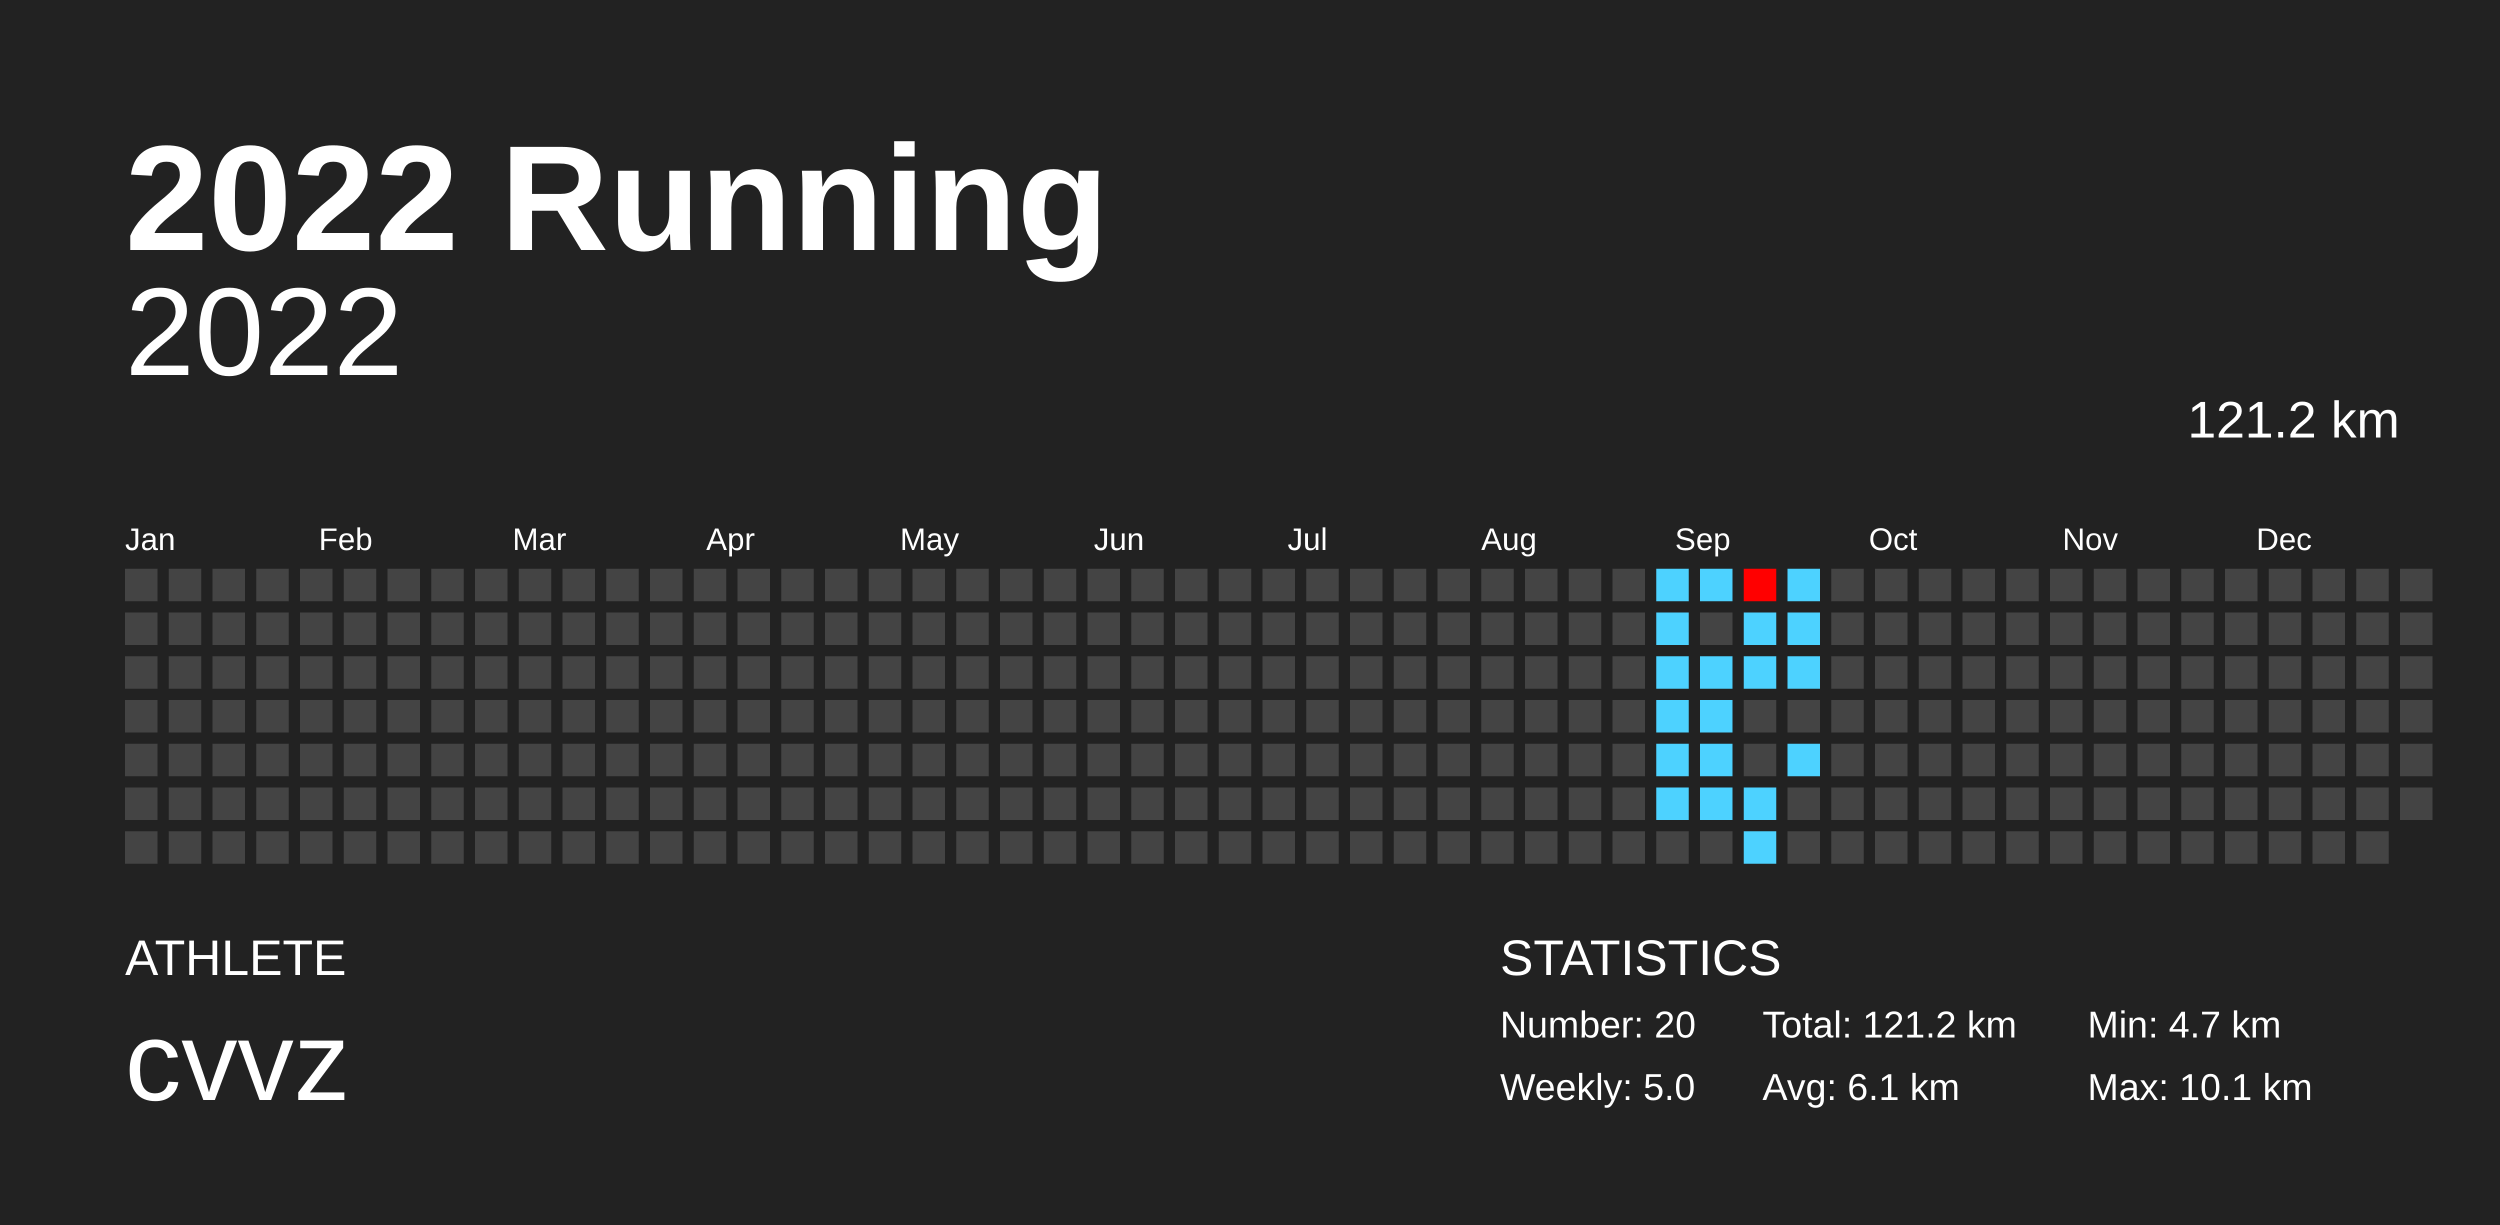
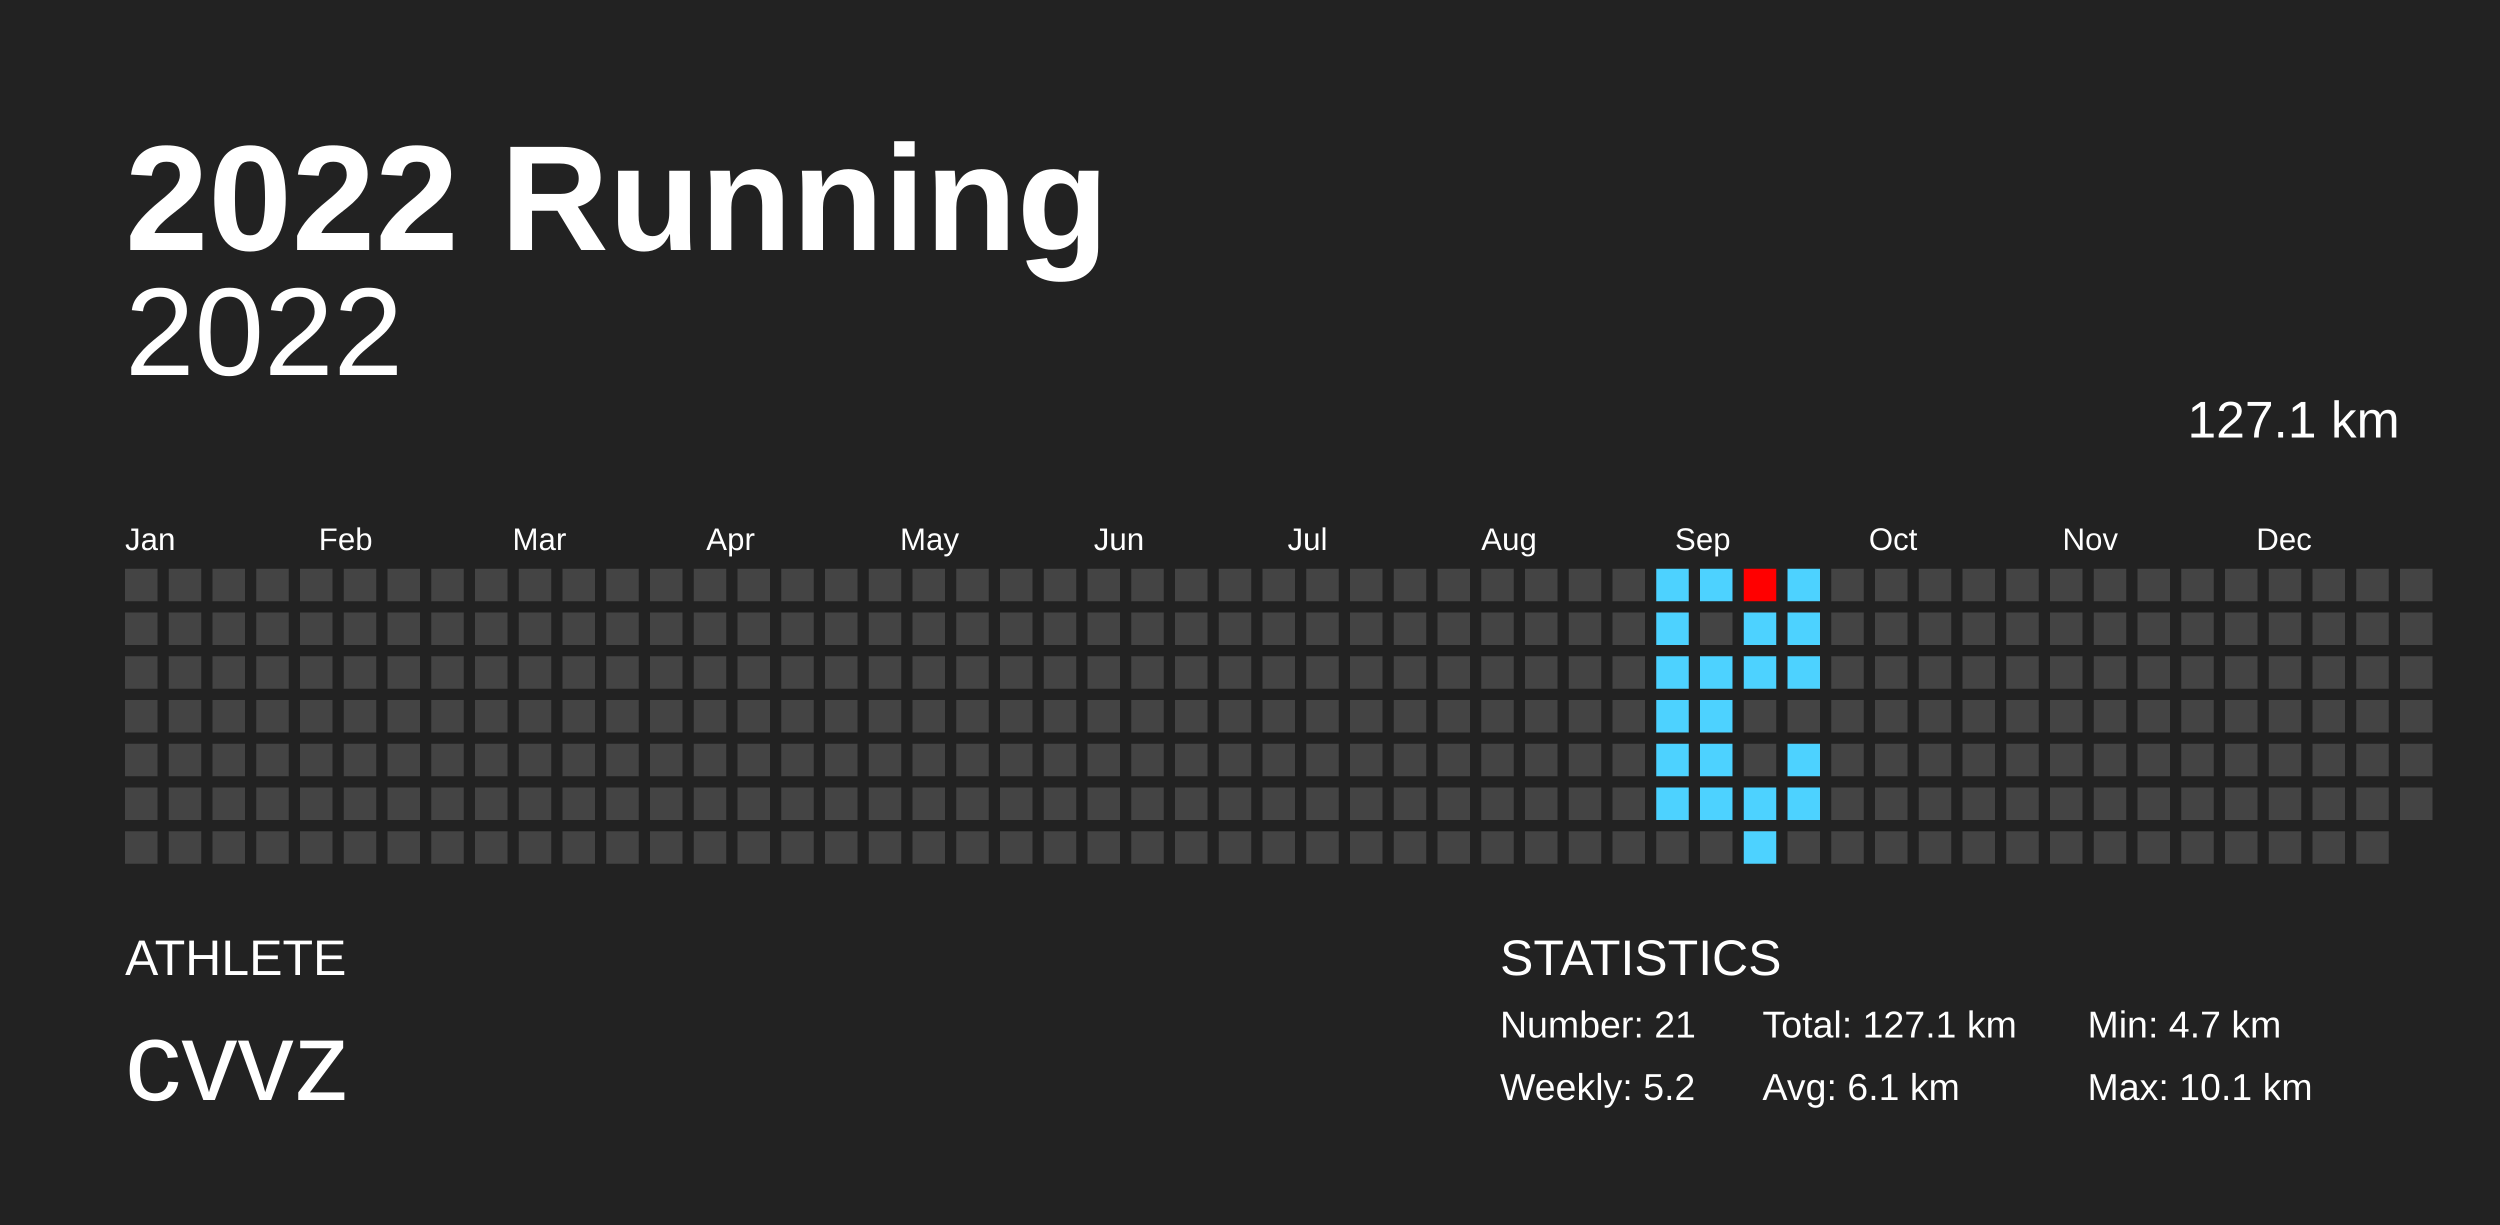
<svg xmlns="http://www.w3.org/2000/svg" baseProfile="full" height="98mm" version="1.1" viewBox="0,0,200,98" width="200mm">
  <defs />
  <rect fill="#222222" height="98" width="200" x="0" y="0" />
  <text fill="#FFFFFF" style="font-size:12px; font-family:Arial; font-weight:bold;" x="10" y="20">2022 Running</text>
  <text fill="#FFFFFF" style="font-size:4px; font-family:Arial" x="10" y="78">ATHLETE</text>
  <text fill="#FFFFFF" style="font-size:9px; font-family:Arial" x="10" y="88">cvvz</text>
  <text fill="#FFFFFF" style="font-size:4px; font-family:Arial" x="120" y="78">STATISTICS</text>
-   <text fill="#FFFFFF" style="font-size:3px; font-family:Arial" x="120" y="83">Number: 20</text>
-   <text fill="#FFFFFF" style="font-size:3px; font-family:Arial" x="120" y="88">Weekly: 5.0</text>
-   <text fill="#FFFFFF" style="font-size:3px; font-family:Arial" x="141" y="83">Total: 121.2 km</text>
+   <text fill="#FFFFFF" style="font-size:3px; font-family:Arial" x="120" y="83">Number: 21</text>
+   <text fill="#FFFFFF" style="font-size:3px; font-family:Arial" x="120" y="88">Weekly: 5.2</text>
+   <text fill="#FFFFFF" style="font-size:3px; font-family:Arial" x="141" y="83">Total: 127.1 km</text>
  <text fill="#FFFFFF" style="font-size:3px; font-family:Arial" x="141" y="88">Avg: 6.1 km</text>
  <text fill="#FFFFFF" style="font-size:3px; font-family:Arial" x="167" y="83">Min: 4.7 km</text>
  <text fill="#FFFFFF" style="font-size:3px; font-family:Arial" x="167" y="88">Max: 10.1 km</text>
  <text alignment-baseline="hanging" fill="#FFFFFF" style="font-size:10.0px; font-family:Arial;" x="10" y="30">2022</text>
-   <text alignment-baseline="hanging" fill="#FFFFFF" style="font-size:4.125px; font-family:Arial;" x="175" y="35">121.2 km</text>
+   <text alignment-baseline="hanging" fill="#FFFFFF" style="font-size:4.125px; font-family:Arial;" x="175" y="35">127.1 km</text>
  <text fill="#FFFFFF" style="font-size:2.5px; font-family:Arial" x="10.0" y="44">Jan</text>
  <text fill="#FFFFFF" style="font-size:2.5px; font-family:Arial" x="25.5" y="44">Feb</text>
  <text fill="#FFFFFF" style="font-size:2.5px; font-family:Arial" x="41.0" y="44">Mar</text>
  <text fill="#FFFFFF" style="font-size:2.5px; font-family:Arial" x="56.5" y="44">Apr</text>
  <text fill="#FFFFFF" style="font-size:2.5px; font-family:Arial" x="72.0" y="44">May</text>
  <text fill="#FFFFFF" style="font-size:2.5px; font-family:Arial" x="87.5" y="44">Jun</text>
  <text fill="#FFFFFF" style="font-size:2.5px; font-family:Arial" x="103.0" y="44">Jul</text>
  <text fill="#FFFFFF" style="font-size:2.5px; font-family:Arial" x="118.5" y="44">Aug</text>
  <text fill="#FFFFFF" style="font-size:2.5px; font-family:Arial" x="134.0" y="44">Sep</text>
  <text fill="#FFFFFF" style="font-size:2.5px; font-family:Arial" x="149.5" y="44">Oct</text>
  <text fill="#FFFFFF" style="font-size:2.5px; font-family:Arial" x="165.0" y="44">Nov</text>
  <text fill="#FFFFFF" style="font-size:2.5px; font-family:Arial" x="180.5" y="44">Dec</text>
  <rect fill="#444444" height="2.6" width="2.6" x="10.0" y="45.5" />
  <rect fill="#444444" height="2.6" width="2.6" x="10.0" y="49.0" />
  <rect fill="#444444" height="2.6" width="2.6" x="10.0" y="52.5" />
  <rect fill="#444444" height="2.6" width="2.6" x="10.0" y="56.0" />
  <rect fill="#444444" height="2.6" width="2.6" x="10.0" y="59.5" />
  <rect fill="#444444" height="2.6" width="2.6" x="10.0" y="63.0" />
  <rect fill="#444444" height="2.6" width="2.6" x="10.0" y="66.5" />
  <rect fill="#444444" height="2.6" width="2.6" x="13.5" y="45.5" />
  <rect fill="#444444" height="2.6" width="2.6" x="13.5" y="49.0" />
  <rect fill="#444444" height="2.6" width="2.6" x="13.5" y="52.5" />
  <rect fill="#444444" height="2.6" width="2.6" x="13.5" y="56.0" />
  <rect fill="#444444" height="2.6" width="2.6" x="13.5" y="59.5" />
  <rect fill="#444444" height="2.6" width="2.6" x="13.5" y="63.0" />
  <rect fill="#444444" height="2.6" width="2.6" x="13.5" y="66.5" />
  <rect fill="#444444" height="2.6" width="2.6" x="17.0" y="45.5" />
  <rect fill="#444444" height="2.6" width="2.6" x="17.0" y="49.0" />
  <rect fill="#444444" height="2.6" width="2.6" x="17.0" y="52.5" />
  <rect fill="#444444" height="2.6" width="2.6" x="17.0" y="56.0" />
  <rect fill="#444444" height="2.6" width="2.6" x="17.0" y="59.5" />
  <rect fill="#444444" height="2.6" width="2.6" x="17.0" y="63.0" />
  <rect fill="#444444" height="2.6" width="2.6" x="17.0" y="66.5" />
  <rect fill="#444444" height="2.6" width="2.6" x="20.5" y="45.5" />
  <rect fill="#444444" height="2.6" width="2.6" x="20.5" y="49.0" />
  <rect fill="#444444" height="2.6" width="2.6" x="20.5" y="52.5" />
  <rect fill="#444444" height="2.6" width="2.6" x="20.5" y="56.0" />
  <rect fill="#444444" height="2.6" width="2.6" x="20.5" y="59.5" />
  <rect fill="#444444" height="2.6" width="2.6" x="20.5" y="63.0" />
  <rect fill="#444444" height="2.6" width="2.6" x="20.5" y="66.5" />
  <rect fill="#444444" height="2.6" width="2.6" x="24.0" y="45.5" />
  <rect fill="#444444" height="2.6" width="2.6" x="24.0" y="49.0" />
  <rect fill="#444444" height="2.6" width="2.6" x="24.0" y="52.5" />
  <rect fill="#444444" height="2.6" width="2.6" x="24.0" y="56.0" />
  <rect fill="#444444" height="2.6" width="2.6" x="24.0" y="59.5" />
  <rect fill="#444444" height="2.6" width="2.6" x="24.0" y="63.0" />
  <rect fill="#444444" height="2.6" width="2.6" x="24.0" y="66.5" />
  <rect fill="#444444" height="2.6" width="2.6" x="27.5" y="45.5" />
  <rect fill="#444444" height="2.6" width="2.6" x="27.5" y="49.0" />
  <rect fill="#444444" height="2.6" width="2.6" x="27.5" y="52.5" />
  <rect fill="#444444" height="2.6" width="2.6" x="27.5" y="56.0" />
  <rect fill="#444444" height="2.6" width="2.6" x="27.5" y="59.5" />
  <rect fill="#444444" height="2.6" width="2.6" x="27.5" y="63.0" />
  <rect fill="#444444" height="2.6" width="2.6" x="27.5" y="66.5" />
  <rect fill="#444444" height="2.6" width="2.6" x="31.0" y="45.5" />
  <rect fill="#444444" height="2.6" width="2.6" x="31.0" y="49.0" />
  <rect fill="#444444" height="2.6" width="2.6" x="31.0" y="52.5" />
  <rect fill="#444444" height="2.6" width="2.6" x="31.0" y="56.0" />
  <rect fill="#444444" height="2.6" width="2.6" x="31.0" y="59.5" />
  <rect fill="#444444" height="2.6" width="2.6" x="31.0" y="63.0" />
  <rect fill="#444444" height="2.6" width="2.6" x="31.0" y="66.5" />
  <rect fill="#444444" height="2.6" width="2.6" x="34.5" y="45.5" />
  <rect fill="#444444" height="2.6" width="2.6" x="34.5" y="49.0" />
  <rect fill="#444444" height="2.6" width="2.6" x="34.5" y="52.5" />
  <rect fill="#444444" height="2.6" width="2.6" x="34.5" y="56.0" />
  <rect fill="#444444" height="2.6" width="2.6" x="34.5" y="59.5" />
  <rect fill="#444444" height="2.6" width="2.6" x="34.5" y="63.0" />
  <rect fill="#444444" height="2.6" width="2.6" x="34.5" y="66.5" />
  <rect fill="#444444" height="2.6" width="2.6" x="38.0" y="45.5" />
  <rect fill="#444444" height="2.6" width="2.6" x="38.0" y="49.0" />
  <rect fill="#444444" height="2.6" width="2.6" x="38.0" y="52.5" />
  <rect fill="#444444" height="2.6" width="2.6" x="38.0" y="56.0" />
  <rect fill="#444444" height="2.6" width="2.6" x="38.0" y="59.5" />
  <rect fill="#444444" height="2.6" width="2.6" x="38.0" y="63.0" />
  <rect fill="#444444" height="2.6" width="2.6" x="38.0" y="66.5" />
  <rect fill="#444444" height="2.6" width="2.6" x="41.5" y="45.5" />
  <rect fill="#444444" height="2.6" width="2.6" x="41.5" y="49.0" />
  <rect fill="#444444" height="2.6" width="2.6" x="41.5" y="52.5" />
  <rect fill="#444444" height="2.6" width="2.6" x="41.5" y="56.0" />
  <rect fill="#444444" height="2.6" width="2.6" x="41.5" y="59.5" />
  <rect fill="#444444" height="2.6" width="2.6" x="41.5" y="63.0" />
  <rect fill="#444444" height="2.6" width="2.6" x="41.5" y="66.5" />
  <rect fill="#444444" height="2.6" width="2.6" x="45.0" y="45.5" />
  <rect fill="#444444" height="2.6" width="2.6" x="45.0" y="49.0" />
  <rect fill="#444444" height="2.6" width="2.6" x="45.0" y="52.5" />
  <rect fill="#444444" height="2.6" width="2.6" x="45.0" y="56.0" />
  <rect fill="#444444" height="2.6" width="2.6" x="45.0" y="59.5" />
  <rect fill="#444444" height="2.6" width="2.6" x="45.0" y="63.0" />
  <rect fill="#444444" height="2.6" width="2.6" x="45.0" y="66.5" />
  <rect fill="#444444" height="2.6" width="2.6" x="48.5" y="45.5" />
  <rect fill="#444444" height="2.6" width="2.6" x="48.5" y="49.0" />
  <rect fill="#444444" height="2.6" width="2.6" x="48.5" y="52.5" />
  <rect fill="#444444" height="2.6" width="2.6" x="48.5" y="56.0" />
  <rect fill="#444444" height="2.6" width="2.6" x="48.5" y="59.5" />
  <rect fill="#444444" height="2.6" width="2.6" x="48.5" y="63.0" />
  <rect fill="#444444" height="2.6" width="2.6" x="48.5" y="66.5" />
  <rect fill="#444444" height="2.6" width="2.6" x="52.0" y="45.5" />
  <rect fill="#444444" height="2.6" width="2.6" x="52.0" y="49.0" />
  <rect fill="#444444" height="2.6" width="2.6" x="52.0" y="52.5" />
  <rect fill="#444444" height="2.6" width="2.6" x="52.0" y="56.0" />
  <rect fill="#444444" height="2.6" width="2.6" x="52.0" y="59.5" />
  <rect fill="#444444" height="2.6" width="2.6" x="52.0" y="63.0" />
  <rect fill="#444444" height="2.6" width="2.6" x="52.0" y="66.5" />
  <rect fill="#444444" height="2.6" width="2.6" x="55.5" y="45.5" />
  <rect fill="#444444" height="2.6" width="2.6" x="55.5" y="49.0" />
  <rect fill="#444444" height="2.6" width="2.6" x="55.5" y="52.5" />
  <rect fill="#444444" height="2.6" width="2.6" x="55.5" y="56.0" />
  <rect fill="#444444" height="2.6" width="2.6" x="55.5" y="59.5" />
  <rect fill="#444444" height="2.6" width="2.6" x="55.5" y="63.0" />
  <rect fill="#444444" height="2.6" width="2.6" x="55.5" y="66.5" />
  <rect fill="#444444" height="2.6" width="2.6" x="59.0" y="45.5" />
  <rect fill="#444444" height="2.6" width="2.6" x="59.0" y="49.0" />
  <rect fill="#444444" height="2.6" width="2.6" x="59.0" y="52.5" />
  <rect fill="#444444" height="2.6" width="2.6" x="59.0" y="56.0" />
  <rect fill="#444444" height="2.6" width="2.6" x="59.0" y="59.5" />
  <rect fill="#444444" height="2.6" width="2.6" x="59.0" y="63.0" />
  <rect fill="#444444" height="2.6" width="2.6" x="59.0" y="66.5" />
  <rect fill="#444444" height="2.6" width="2.6" x="62.5" y="45.5" />
  <rect fill="#444444" height="2.6" width="2.6" x="62.5" y="49.0" />
  <rect fill="#444444" height="2.6" width="2.6" x="62.5" y="52.5" />
  <rect fill="#444444" height="2.6" width="2.6" x="62.5" y="56.0" />
  <rect fill="#444444" height="2.6" width="2.6" x="62.5" y="59.5" />
  <rect fill="#444444" height="2.6" width="2.6" x="62.5" y="63.0" />
  <rect fill="#444444" height="2.6" width="2.6" x="62.5" y="66.5" />
  <rect fill="#444444" height="2.6" width="2.6" x="66.0" y="45.5" />
  <rect fill="#444444" height="2.6" width="2.6" x="66.0" y="49.0" />
  <rect fill="#444444" height="2.6" width="2.6" x="66.0" y="52.5" />
  <rect fill="#444444" height="2.6" width="2.6" x="66.0" y="56.0" />
  <rect fill="#444444" height="2.6" width="2.6" x="66.0" y="59.5" />
  <rect fill="#444444" height="2.6" width="2.6" x="66.0" y="63.0" />
  <rect fill="#444444" height="2.6" width="2.6" x="66.0" y="66.5" />
  <rect fill="#444444" height="2.6" width="2.6" x="69.5" y="45.5" />
  <rect fill="#444444" height="2.6" width="2.6" x="69.5" y="49.0" />
  <rect fill="#444444" height="2.6" width="2.6" x="69.5" y="52.5" />
  <rect fill="#444444" height="2.6" width="2.6" x="69.5" y="56.0" />
  <rect fill="#444444" height="2.6" width="2.6" x="69.5" y="59.5" />
  <rect fill="#444444" height="2.6" width="2.6" x="69.5" y="63.0" />
  <rect fill="#444444" height="2.6" width="2.6" x="69.5" y="66.5" />
  <rect fill="#444444" height="2.6" width="2.6" x="73.0" y="45.5" />
  <rect fill="#444444" height="2.6" width="2.6" x="73.0" y="49.0" />
  <rect fill="#444444" height="2.6" width="2.6" x="73.0" y="52.5" />
  <rect fill="#444444" height="2.6" width="2.6" x="73.0" y="56.0" />
  <rect fill="#444444" height="2.6" width="2.6" x="73.0" y="59.5" />
  <rect fill="#444444" height="2.6" width="2.6" x="73.0" y="63.0" />
  <rect fill="#444444" height="2.6" width="2.6" x="73.0" y="66.5" />
  <rect fill="#444444" height="2.6" width="2.6" x="76.5" y="45.5" />
  <rect fill="#444444" height="2.6" width="2.6" x="76.5" y="49.0" />
  <rect fill="#444444" height="2.6" width="2.6" x="76.5" y="52.5" />
  <rect fill="#444444" height="2.6" width="2.6" x="76.5" y="56.0" />
  <rect fill="#444444" height="2.6" width="2.6" x="76.5" y="59.5" />
  <rect fill="#444444" height="2.6" width="2.6" x="76.5" y="63.0" />
  <rect fill="#444444" height="2.6" width="2.6" x="76.5" y="66.5" />
  <rect fill="#444444" height="2.6" width="2.6" x="80.0" y="45.5" />
  <rect fill="#444444" height="2.6" width="2.6" x="80.0" y="49.0" />
  <rect fill="#444444" height="2.6" width="2.6" x="80.0" y="52.5" />
  <rect fill="#444444" height="2.6" width="2.6" x="80.0" y="56.0" />
  <rect fill="#444444" height="2.6" width="2.6" x="80.0" y="59.5" />
  <rect fill="#444444" height="2.6" width="2.6" x="80.0" y="63.0" />
  <rect fill="#444444" height="2.6" width="2.6" x="80.0" y="66.5" />
  <rect fill="#444444" height="2.6" width="2.6" x="83.5" y="45.5" />
  <rect fill="#444444" height="2.6" width="2.6" x="83.5" y="49.0" />
  <rect fill="#444444" height="2.6" width="2.6" x="83.5" y="52.5" />
  <rect fill="#444444" height="2.6" width="2.6" x="83.5" y="56.0" />
  <rect fill="#444444" height="2.6" width="2.6" x="83.5" y="59.5" />
  <rect fill="#444444" height="2.6" width="2.6" x="83.5" y="63.0" />
  <rect fill="#444444" height="2.6" width="2.6" x="83.5" y="66.5" />
  <rect fill="#444444" height="2.6" width="2.6" x="87.0" y="45.5" />
  <rect fill="#444444" height="2.6" width="2.6" x="87.0" y="49.0" />
  <rect fill="#444444" height="2.6" width="2.6" x="87.0" y="52.5" />
  <rect fill="#444444" height="2.6" width="2.6" x="87.0" y="56.0" />
  <rect fill="#444444" height="2.6" width="2.6" x="87.0" y="59.5" />
  <rect fill="#444444" height="2.6" width="2.6" x="87.0" y="63.0" />
  <rect fill="#444444" height="2.6" width="2.6" x="87.0" y="66.5" />
  <rect fill="#444444" height="2.6" width="2.6" x="90.5" y="45.5" />
  <rect fill="#444444" height="2.6" width="2.6" x="90.5" y="49.0" />
  <rect fill="#444444" height="2.6" width="2.6" x="90.5" y="52.5" />
  <rect fill="#444444" height="2.6" width="2.6" x="90.5" y="56.0" />
  <rect fill="#444444" height="2.6" width="2.6" x="90.5" y="59.5" />
  <rect fill="#444444" height="2.6" width="2.6" x="90.5" y="63.0" />
  <rect fill="#444444" height="2.6" width="2.6" x="90.5" y="66.5" />
  <rect fill="#444444" height="2.6" width="2.6" x="94.0" y="45.5" />
  <rect fill="#444444" height="2.6" width="2.6" x="94.0" y="49.0" />
  <rect fill="#444444" height="2.6" width="2.6" x="94.0" y="52.5" />
  <rect fill="#444444" height="2.6" width="2.6" x="94.0" y="56.0" />
  <rect fill="#444444" height="2.6" width="2.6" x="94.0" y="59.5" />
  <rect fill="#444444" height="2.6" width="2.6" x="94.0" y="63.0" />
  <rect fill="#444444" height="2.6" width="2.6" x="94.0" y="66.5" />
  <rect fill="#444444" height="2.6" width="2.6" x="97.5" y="45.5" />
  <rect fill="#444444" height="2.6" width="2.6" x="97.5" y="49.0" />
  <rect fill="#444444" height="2.6" width="2.6" x="97.5" y="52.5" />
  <rect fill="#444444" height="2.6" width="2.6" x="97.5" y="56.0" />
  <rect fill="#444444" height="2.6" width="2.6" x="97.5" y="59.5" />
  <rect fill="#444444" height="2.6" width="2.6" x="97.5" y="63.0" />
  <rect fill="#444444" height="2.6" width="2.6" x="97.5" y="66.5" />
  <rect fill="#444444" height="2.6" width="2.6" x="101.0" y="45.5" />
  <rect fill="#444444" height="2.6" width="2.6" x="101.0" y="49.0" />
  <rect fill="#444444" height="2.6" width="2.6" x="101.0" y="52.5" />
  <rect fill="#444444" height="2.6" width="2.6" x="101.0" y="56.0" />
  <rect fill="#444444" height="2.6" width="2.6" x="101.0" y="59.5" />
  <rect fill="#444444" height="2.6" width="2.6" x="101.0" y="63.0" />
  <rect fill="#444444" height="2.6" width="2.6" x="101.0" y="66.5" />
  <rect fill="#444444" height="2.6" width="2.6" x="104.5" y="45.5" />
  <rect fill="#444444" height="2.6" width="2.6" x="104.5" y="49.0" />
  <rect fill="#444444" height="2.6" width="2.6" x="104.5" y="52.5" />
  <rect fill="#444444" height="2.6" width="2.6" x="104.5" y="56.0" />
  <rect fill="#444444" height="2.6" width="2.6" x="104.5" y="59.5" />
  <rect fill="#444444" height="2.6" width="2.6" x="104.5" y="63.0" />
  <rect fill="#444444" height="2.6" width="2.6" x="104.5" y="66.5" />
  <rect fill="#444444" height="2.6" width="2.6" x="108.0" y="45.5" />
  <rect fill="#444444" height="2.6" width="2.6" x="108.0" y="49.0" />
  <rect fill="#444444" height="2.6" width="2.6" x="108.0" y="52.5" />
  <rect fill="#444444" height="2.6" width="2.6" x="108.0" y="56.0" />
  <rect fill="#444444" height="2.6" width="2.6" x="108.0" y="59.5" />
  <rect fill="#444444" height="2.6" width="2.6" x="108.0" y="63.0" />
  <rect fill="#444444" height="2.6" width="2.6" x="108.0" y="66.5" />
  <rect fill="#444444" height="2.6" width="2.6" x="111.5" y="45.5" />
  <rect fill="#444444" height="2.6" width="2.6" x="111.5" y="49.0" />
  <rect fill="#444444" height="2.6" width="2.6" x="111.5" y="52.5" />
  <rect fill="#444444" height="2.6" width="2.6" x="111.5" y="56.0" />
  <rect fill="#444444" height="2.6" width="2.6" x="111.5" y="59.5" />
  <rect fill="#444444" height="2.6" width="2.6" x="111.5" y="63.0" />
  <rect fill="#444444" height="2.6" width="2.6" x="111.5" y="66.5" />
  <rect fill="#444444" height="2.6" width="2.6" x="115.0" y="45.5" />
  <rect fill="#444444" height="2.6" width="2.6" x="115.0" y="49.0" />
  <rect fill="#444444" height="2.6" width="2.6" x="115.0" y="52.5" />
  <rect fill="#444444" height="2.6" width="2.6" x="115.0" y="56.0" />
  <rect fill="#444444" height="2.6" width="2.6" x="115.0" y="59.5" />
  <rect fill="#444444" height="2.6" width="2.6" x="115.0" y="63.0" />
  <rect fill="#444444" height="2.6" width="2.6" x="115.0" y="66.5" />
  <rect fill="#444444" height="2.6" width="2.6" x="118.5" y="45.5" />
  <rect fill="#444444" height="2.6" width="2.6" x="118.5" y="49.0" />
  <rect fill="#444444" height="2.6" width="2.6" x="118.5" y="52.5" />
  <rect fill="#444444" height="2.6" width="2.6" x="118.5" y="56.0" />
  <rect fill="#444444" height="2.6" width="2.6" x="118.5" y="59.5" />
  <rect fill="#444444" height="2.6" width="2.6" x="118.5" y="63.0" />
  <rect fill="#444444" height="2.6" width="2.6" x="118.5" y="66.5" />
  <rect fill="#444444" height="2.6" width="2.6" x="122.0" y="45.5" />
  <rect fill="#444444" height="2.6" width="2.6" x="122.0" y="49.0" />
  <rect fill="#444444" height="2.6" width="2.6" x="122.0" y="52.5" />
  <rect fill="#444444" height="2.6" width="2.6" x="122.0" y="56.0" />
  <rect fill="#444444" height="2.6" width="2.6" x="122.0" y="59.5" />
  <rect fill="#444444" height="2.6" width="2.6" x="122.0" y="63.0" />
  <rect fill="#444444" height="2.6" width="2.6" x="122.0" y="66.5" />
  <rect fill="#444444" height="2.6" width="2.6" x="125.5" y="45.5" />
  <rect fill="#444444" height="2.6" width="2.6" x="125.5" y="49.0" />
  <rect fill="#444444" height="2.6" width="2.6" x="125.5" y="52.5" />
  <rect fill="#444444" height="2.6" width="2.6" x="125.5" y="56.0" />
  <rect fill="#444444" height="2.6" width="2.6" x="125.5" y="59.5" />
  <rect fill="#444444" height="2.6" width="2.6" x="125.5" y="63.0" />
  <rect fill="#444444" height="2.6" width="2.6" x="125.5" y="66.5" />
  <rect fill="#444444" height="2.6" width="2.6" x="129.0" y="45.5" />
  <rect fill="#444444" height="2.6" width="2.6" x="129.0" y="49.0" />
  <rect fill="#444444" height="2.6" width="2.6" x="129.0" y="52.5" />
  <rect fill="#444444" height="2.6" width="2.6" x="129.0" y="56.0" />
  <rect fill="#444444" height="2.6" width="2.6" x="129.0" y="59.5" />
  <rect fill="#444444" height="2.6" width="2.6" x="129.0" y="63.0" />
  <rect fill="#444444" height="2.6" width="2.6" x="129.0" y="66.5" />
  <rect fill="#4dd2ff" height="2.6" width="2.6" x="132.5" y="45.5" />
  <rect fill="#4dd2ff" height="2.6" width="2.6" x="132.5" y="49.0" />
  <rect fill="#4dd2ff" height="2.6" width="2.6" x="132.5" y="52.5" />
  <rect fill="#4dd2ff" height="2.6" width="2.6" x="132.5" y="56.0" />
  <rect fill="#4dd2ff" height="2.6" width="2.6" x="132.5" y="59.5" />
  <rect fill="#4dd2ff" height="2.6" width="2.6" x="132.5" y="63.0" />
  <rect fill="#444444" height="2.6" width="2.6" x="132.5" y="66.5" />
  <rect fill="#4dd2ff" height="2.6" width="2.6" x="136.0" y="45.5" />
  <rect fill="#444444" height="2.6" width="2.6" x="136.0" y="49.0" />
  <rect fill="#4dd2ff" height="2.6" width="2.6" x="136.0" y="52.5" />
  <rect fill="#4dd2ff" height="2.6" width="2.6" x="136.0" y="56.0" />
  <rect fill="#4dd2ff" height="2.6" width="2.6" x="136.0" y="59.5" />
  <rect fill="#4dd2ff" height="2.6" width="2.6" x="136.0" y="63.0" />
  <rect fill="#444444" height="2.6" width="2.6" x="136.0" y="66.5" />
  <rect fill="#ff0000" height="2.6" width="2.6" x="139.5" y="45.5" />
  <rect fill="#4dd2ff" height="2.6" width="2.6" x="139.5" y="49.0" />
  <rect fill="#4dd2ff" height="2.6" width="2.6" x="139.5" y="52.5" />
  <rect fill="#444444" height="2.6" width="2.6" x="139.5" y="56.0" />
  <rect fill="#444444" height="2.6" width="2.6" x="139.5" y="59.5" />
  <rect fill="#4dd2ff" height="2.6" width="2.6" x="139.5" y="63.0" />
  <rect fill="#4dd2ff" height="2.6" width="2.6" x="139.5" y="66.5" />
  <rect fill="#4dd2ff" height="2.6" width="2.6" x="143.0" y="45.5" />
  <rect fill="#4dd2ff" height="2.6" width="2.6" x="143.0" y="49.0" />
  <rect fill="#4dd2ff" height="2.6" width="2.6" x="143.0" y="52.5" />
  <rect fill="#444444" height="2.6" width="2.6" x="143.0" y="56.0" />
  <rect fill="#4dd2ff" height="2.6" width="2.6" x="143.0" y="59.5" />
-   <rect fill="#444444" height="2.6" width="2.6" x="143.0" y="63.0" />
+   <rect fill="#4dd2ff" height="2.6" width="2.6" x="143.0" y="63.0" />
  <rect fill="#444444" height="2.6" width="2.6" x="143.0" y="66.5" />
  <rect fill="#444444" height="2.6" width="2.6" x="146.5" y="45.5" />
  <rect fill="#444444" height="2.6" width="2.6" x="146.5" y="49.0" />
  <rect fill="#444444" height="2.6" width="2.6" x="146.5" y="52.5" />
  <rect fill="#444444" height="2.6" width="2.6" x="146.5" y="56.0" />
  <rect fill="#444444" height="2.6" width="2.6" x="146.5" y="59.5" />
  <rect fill="#444444" height="2.6" width="2.6" x="146.5" y="63.0" />
  <rect fill="#444444" height="2.6" width="2.6" x="146.5" y="66.5" />
  <rect fill="#444444" height="2.6" width="2.6" x="150.0" y="45.5" />
  <rect fill="#444444" height="2.6" width="2.6" x="150.0" y="49.0" />
  <rect fill="#444444" height="2.6" width="2.6" x="150.0" y="52.5" />
  <rect fill="#444444" height="2.6" width="2.6" x="150.0" y="56.0" />
  <rect fill="#444444" height="2.6" width="2.6" x="150.0" y="59.5" />
  <rect fill="#444444" height="2.6" width="2.6" x="150.0" y="63.0" />
  <rect fill="#444444" height="2.6" width="2.6" x="150.0" y="66.5" />
  <rect fill="#444444" height="2.6" width="2.6" x="153.5" y="45.5" />
  <rect fill="#444444" height="2.6" width="2.6" x="153.5" y="49.0" />
  <rect fill="#444444" height="2.6" width="2.6" x="153.5" y="52.5" />
  <rect fill="#444444" height="2.6" width="2.6" x="153.5" y="56.0" />
  <rect fill="#444444" height="2.6" width="2.6" x="153.5" y="59.5" />
  <rect fill="#444444" height="2.6" width="2.6" x="153.5" y="63.0" />
  <rect fill="#444444" height="2.6" width="2.6" x="153.5" y="66.5" />
  <rect fill="#444444" height="2.6" width="2.6" x="157.0" y="45.5" />
  <rect fill="#444444" height="2.6" width="2.6" x="157.0" y="49.0" />
  <rect fill="#444444" height="2.6" width="2.6" x="157.0" y="52.5" />
  <rect fill="#444444" height="2.6" width="2.6" x="157.0" y="56.0" />
  <rect fill="#444444" height="2.6" width="2.6" x="157.0" y="59.5" />
  <rect fill="#444444" height="2.6" width="2.6" x="157.0" y="63.0" />
  <rect fill="#444444" height="2.6" width="2.6" x="157.0" y="66.5" />
  <rect fill="#444444" height="2.6" width="2.6" x="160.5" y="45.5" />
  <rect fill="#444444" height="2.6" width="2.6" x="160.5" y="49.0" />
  <rect fill="#444444" height="2.6" width="2.6" x="160.5" y="52.5" />
  <rect fill="#444444" height="2.6" width="2.6" x="160.5" y="56.0" />
  <rect fill="#444444" height="2.6" width="2.6" x="160.5" y="59.5" />
  <rect fill="#444444" height="2.6" width="2.6" x="160.5" y="63.0" />
  <rect fill="#444444" height="2.6" width="2.6" x="160.5" y="66.5" />
  <rect fill="#444444" height="2.6" width="2.6" x="164.0" y="45.5" />
  <rect fill="#444444" height="2.6" width="2.6" x="164.0" y="49.0" />
  <rect fill="#444444" height="2.6" width="2.6" x="164.0" y="52.5" />
  <rect fill="#444444" height="2.6" width="2.6" x="164.0" y="56.0" />
  <rect fill="#444444" height="2.6" width="2.6" x="164.0" y="59.5" />
  <rect fill="#444444" height="2.6" width="2.6" x="164.0" y="63.0" />
  <rect fill="#444444" height="2.6" width="2.6" x="164.0" y="66.5" />
  <rect fill="#444444" height="2.6" width="2.6" x="167.5" y="45.5" />
  <rect fill="#444444" height="2.6" width="2.6" x="167.5" y="49.0" />
  <rect fill="#444444" height="2.6" width="2.6" x="167.5" y="52.5" />
  <rect fill="#444444" height="2.6" width="2.6" x="167.5" y="56.0" />
  <rect fill="#444444" height="2.6" width="2.6" x="167.5" y="59.5" />
  <rect fill="#444444" height="2.6" width="2.6" x="167.5" y="63.0" />
  <rect fill="#444444" height="2.6" width="2.6" x="167.5" y="66.5" />
  <rect fill="#444444" height="2.6" width="2.6" x="171.0" y="45.5" />
  <rect fill="#444444" height="2.6" width="2.6" x="171.0" y="49.0" />
  <rect fill="#444444" height="2.6" width="2.6" x="171.0" y="52.5" />
  <rect fill="#444444" height="2.6" width="2.6" x="171.0" y="56.0" />
  <rect fill="#444444" height="2.6" width="2.6" x="171.0" y="59.5" />
  <rect fill="#444444" height="2.6" width="2.6" x="171.0" y="63.0" />
  <rect fill="#444444" height="2.6" width="2.6" x="171.0" y="66.5" />
  <rect fill="#444444" height="2.6" width="2.6" x="174.5" y="45.5" />
  <rect fill="#444444" height="2.6" width="2.6" x="174.5" y="49.0" />
  <rect fill="#444444" height="2.6" width="2.6" x="174.5" y="52.5" />
  <rect fill="#444444" height="2.6" width="2.6" x="174.5" y="56.0" />
  <rect fill="#444444" height="2.6" width="2.6" x="174.5" y="59.5" />
  <rect fill="#444444" height="2.6" width="2.6" x="174.5" y="63.0" />
  <rect fill="#444444" height="2.6" width="2.6" x="174.5" y="66.5" />
  <rect fill="#444444" height="2.6" width="2.6" x="178.0" y="45.5" />
  <rect fill="#444444" height="2.6" width="2.6" x="178.0" y="49.0" />
  <rect fill="#444444" height="2.6" width="2.6" x="178.0" y="52.5" />
  <rect fill="#444444" height="2.6" width="2.6" x="178.0" y="56.0" />
  <rect fill="#444444" height="2.6" width="2.6" x="178.0" y="59.5" />
  <rect fill="#444444" height="2.6" width="2.6" x="178.0" y="63.0" />
  <rect fill="#444444" height="2.6" width="2.6" x="178.0" y="66.5" />
  <rect fill="#444444" height="2.6" width="2.6" x="181.5" y="45.5" />
  <rect fill="#444444" height="2.6" width="2.6" x="181.5" y="49.0" />
  <rect fill="#444444" height="2.6" width="2.6" x="181.5" y="52.5" />
  <rect fill="#444444" height="2.6" width="2.6" x="181.5" y="56.0" />
  <rect fill="#444444" height="2.6" width="2.6" x="181.5" y="59.5" />
  <rect fill="#444444" height="2.6" width="2.6" x="181.5" y="63.0" />
  <rect fill="#444444" height="2.6" width="2.6" x="181.5" y="66.5" />
  <rect fill="#444444" height="2.6" width="2.6" x="185.0" y="45.5" />
  <rect fill="#444444" height="2.6" width="2.6" x="185.0" y="49.0" />
  <rect fill="#444444" height="2.6" width="2.6" x="185.0" y="52.5" />
  <rect fill="#444444" height="2.6" width="2.6" x="185.0" y="56.0" />
  <rect fill="#444444" height="2.6" width="2.6" x="185.0" y="59.5" />
  <rect fill="#444444" height="2.6" width="2.6" x="185.0" y="63.0" />
  <rect fill="#444444" height="2.6" width="2.6" x="185.0" y="66.5" />
  <rect fill="#444444" height="2.6" width="2.6" x="188.5" y="45.5" />
  <rect fill="#444444" height="2.6" width="2.6" x="188.5" y="49.0" />
  <rect fill="#444444" height="2.6" width="2.6" x="188.5" y="52.5" />
  <rect fill="#444444" height="2.6" width="2.6" x="188.5" y="56.0" />
  <rect fill="#444444" height="2.6" width="2.6" x="188.5" y="59.5" />
  <rect fill="#444444" height="2.6" width="2.6" x="188.5" y="63.0" />
  <rect fill="#444444" height="2.6" width="2.6" x="188.5" y="66.5" />
  <rect fill="#444444" height="2.6" width="2.6" x="192.0" y="45.5" />
  <rect fill="#444444" height="2.6" width="2.6" x="192.0" y="49.0" />
  <rect fill="#444444" height="2.6" width="2.6" x="192.0" y="52.5" />
  <rect fill="#444444" height="2.6" width="2.6" x="192.0" y="56.0" />
  <rect fill="#444444" height="2.6" width="2.6" x="192.0" y="59.5" />
  <rect fill="#444444" height="2.6" width="2.6" x="192.0" y="63.0" />
</svg>
